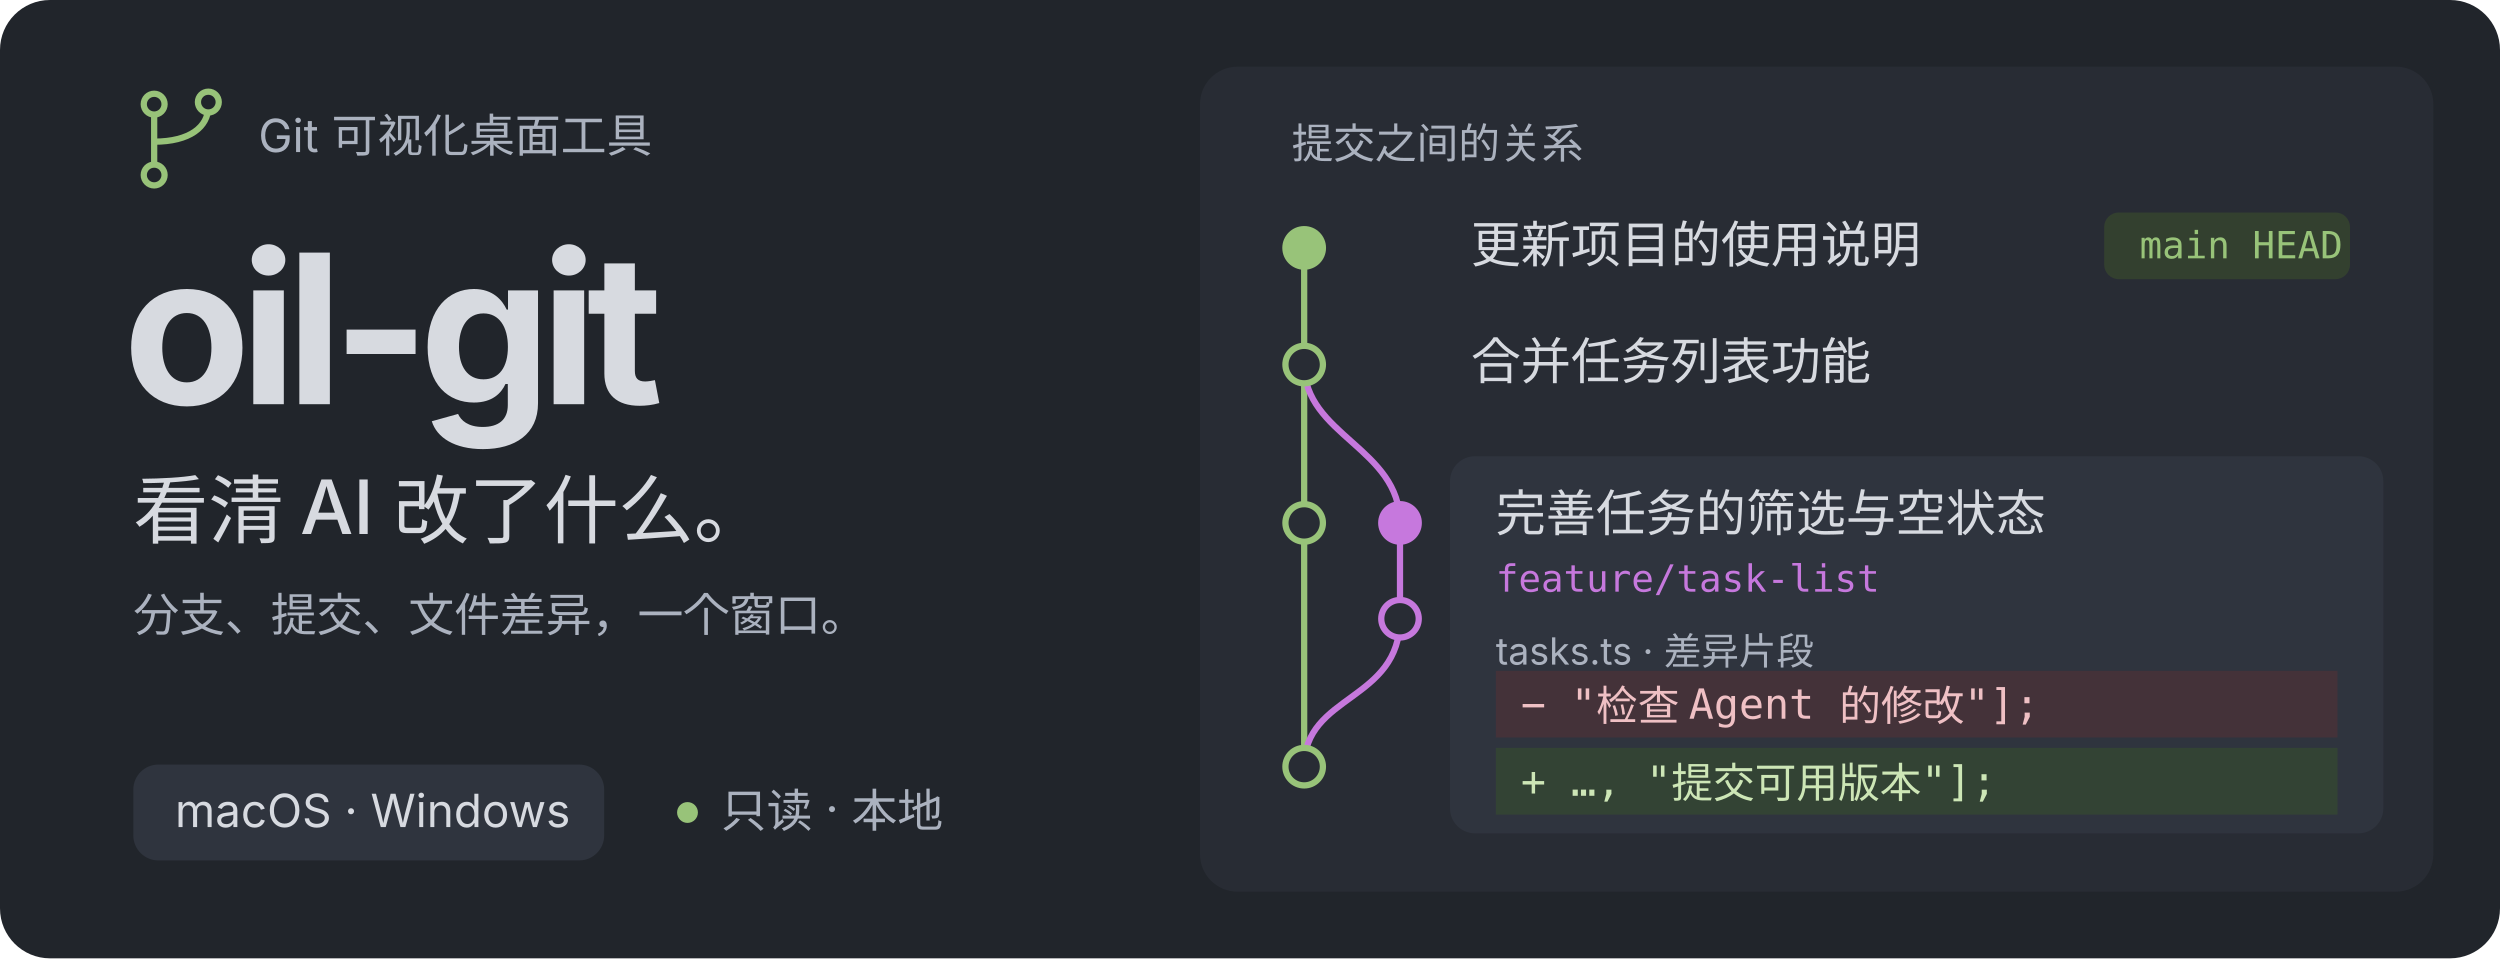
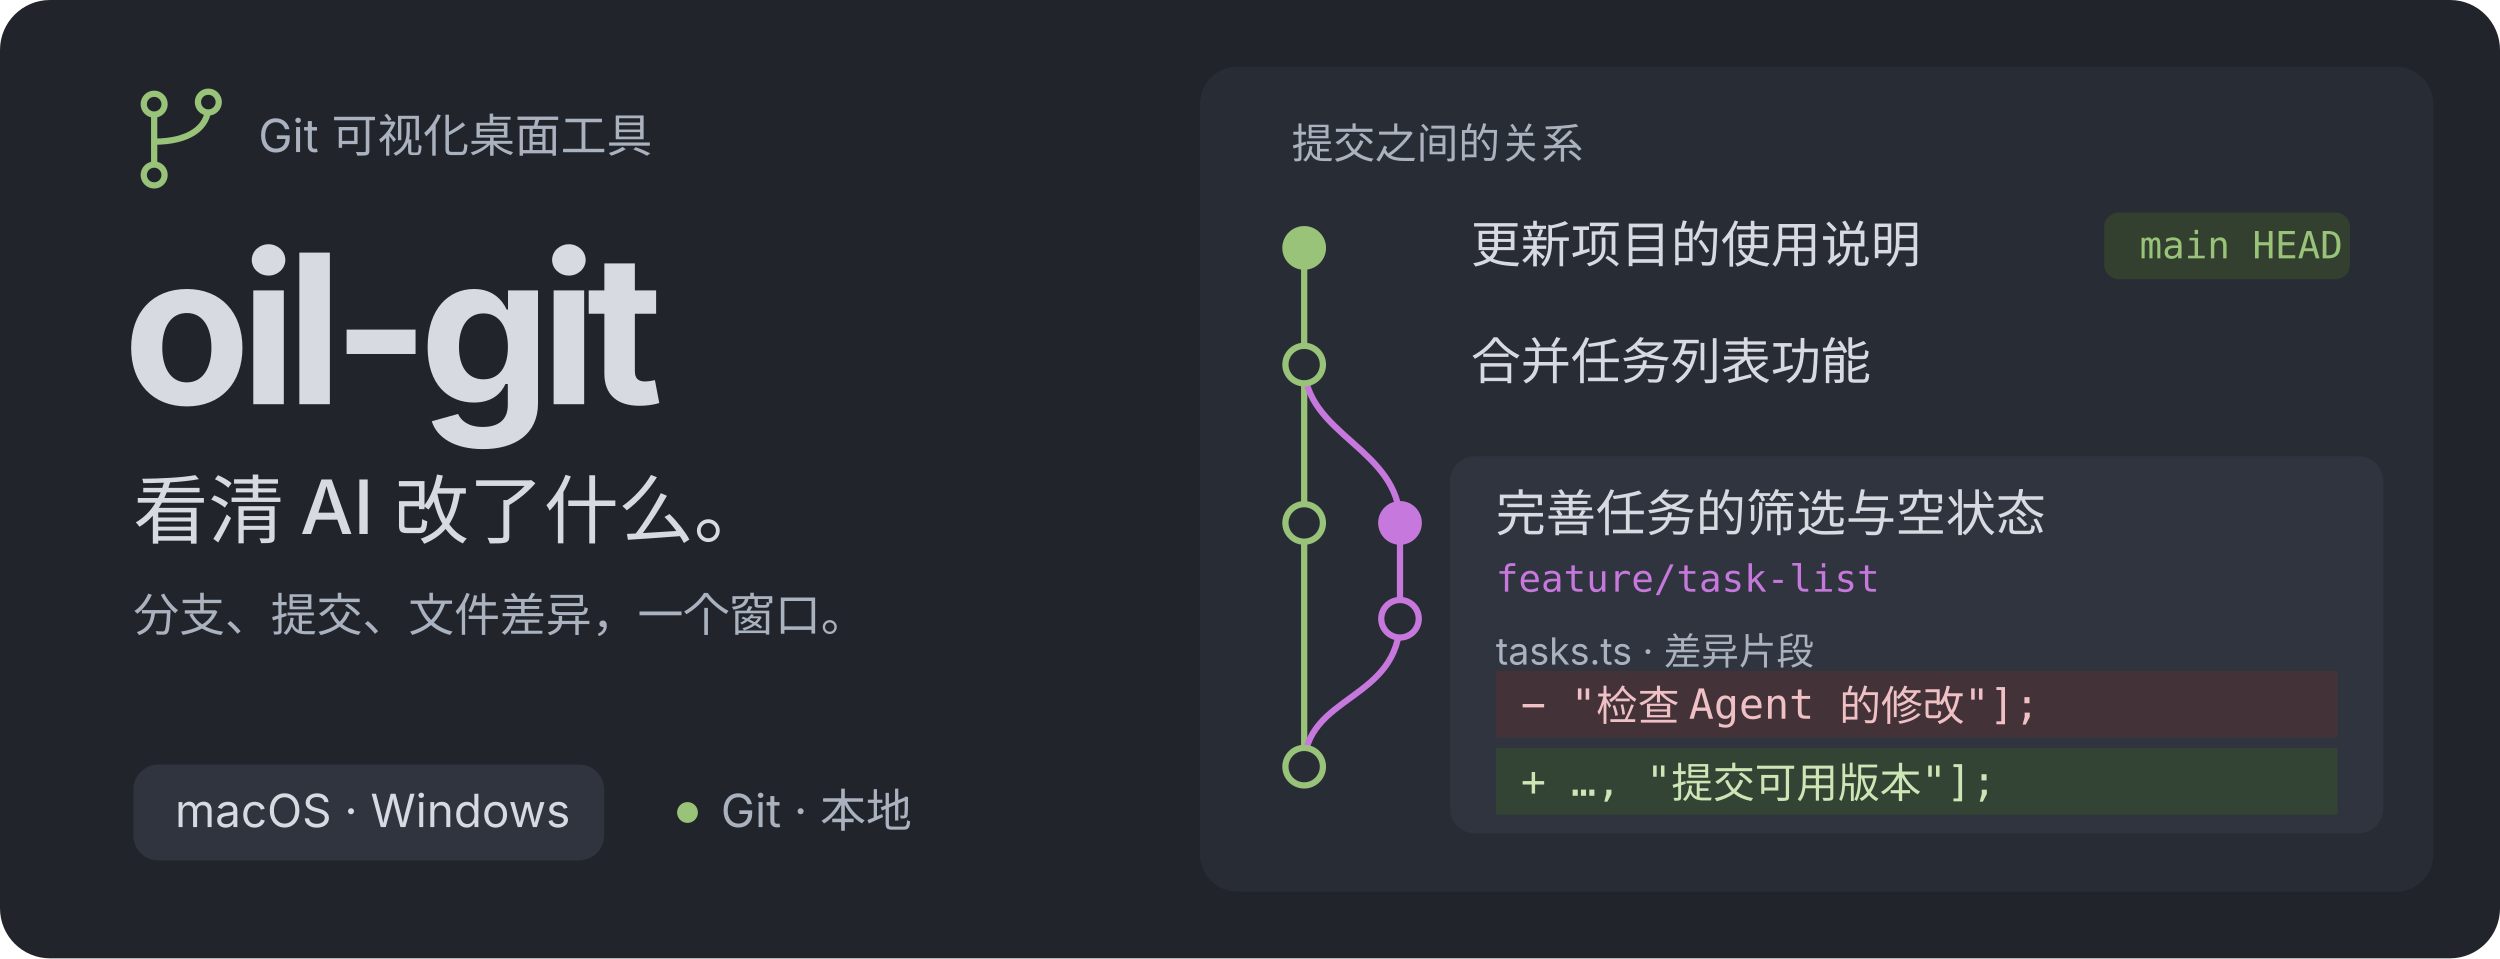
<svg xmlns="http://www.w3.org/2000/svg" width="1200" height="460" viewBox="0 0 1200 460" role="img" aria-labelledby="title desc">
  <rect width="1200" height="460" rx="24" fill="#21252b" />
  <g id="identity" font-family="-apple-system, BlinkMacSystemFont, 'Segoe UI', 'PingFang SC', 'Microsoft YaHei', sans-serif">
    <g transform="translate(64 44)" fill="none" stroke="#98c379" stroke-width="3" stroke-linecap="round">
      <path d="M10 9v29m0-14c17 0 26-7 26-17" />
      <circle cx="10" cy="6" r="5" fill="#21252b" />
      <circle cx="10" cy="40" r="5" fill="#21252b" />
      <circle cx="36" cy="5" r="5" fill="#21252b" />
    </g>
    <text x="124" y="73" font-size="22" fill="#abb2bf">Git 可视化桌面工具</text>
    <text x="59" y="194" font-size="100" font-weight="700" letter-spacing="-5" fill="#d7dae0">oil-git</text>
    <text x="64" y="258" font-size="36" font-weight="500" fill="#d7dae0">看清 AI 改了什么。</text>
    <text x="64" y="303" font-size="22" fill="#abb2bf">分支、提交、文件差异，一个窗口。</text>
    <g id="platforms" transform="translate(64 367)">
      <rect width="226" height="46" rx="12" fill="#2f343e" />
      <text x="20" y="30" font-size="22" fill="#d7dae0">macOS · Windows</text>
      <circle cx="266" cy="23" r="5" fill="#98c379" />
-       <text x="282" y="30" font-size="22" fill="#abb2bf">只读 · 本地</text>
+       <text x="282" y="30" font-size="22" fill="#abb2bf">Git · 本地</text>
    </g>
  </g>
  <g id="repository" font-family="-apple-system, BlinkMacSystemFont, 'Segoe UI', 'PingFang SC', 'Microsoft YaHei', sans-serif">
    <rect x="576" y="32" width="592" height="396" rx="18" fill="#282c34" />
    <text x="620" y="76" font-size="20" fill="#abb2bf">提交之间的关系</text>
    <g id="commit-edges" fill="none" stroke-width="3" stroke-linecap="round">
      <path d="M626 119v56c0 32 0 48 0 76v117" stroke="#98c379" />
      <path d="M626 175c0 34 46 40 46 76v46c0 40-46 36-46 71" stroke="#c678dd" />
    </g>
    <g id="commit-nodes" stroke-width="3">
      <circle cx="626" cy="119" r="9" fill="#98c379" stroke="#98c379" />
      <circle cx="626" cy="175" r="9" fill="#282c34" stroke="#98c379" />
      <circle cx="626" cy="251" r="9" fill="#282c34" stroke="#98c379" />
      <circle cx="672" cy="251" r="9" fill="#c678dd" stroke="#c678dd" />
      <circle cx="672" cy="297" r="9" fill="#282c34" stroke="#c678dd" />
      <circle cx="626" cy="368" r="9" fill="#282c34" stroke="#98c379" />
    </g>
    <g id="head-label">
      <text x="706" y="126" font-size="24" font-weight="500" fill="#d7dae0">更新项目的使用说明</text>
      <rect x="1010" y="102" width="118" height="32" rx="7" fill="#33402f" />
      <text x="1027" y="124" font-size="18" font-family="ui-monospace, Menlo, monospace" fill="#98c379">main HEAD</text>
    </g>
    <text x="706" y="182" font-size="24" fill="#d7dae0">合并任务列表功能</text>
    <g id="selected-commit">
      <rect x="696" y="219" width="448" height="181" rx="12" fill="#2f343e" />
      <text x="718" y="255" font-size="24" font-weight="500" fill="#d7dae0">完善任务的筛选与空状态</text>
      <text x="718" y="284" font-size="18" font-family="ui-monospace, Menlo, monospace" fill="#c678dd">feature/task-list</text>
      <text x="718" y="319" font-size="18" fill="#abb2bf">tasks.ts · 差异片段</text>
      <path d="M718 338h404" stroke="#443239" stroke-width="32" />
      <text x="730" y="345" font-size="20" font-family="ui-monospace, Menlo, 'PingFang SC', monospace" fill="#efc0c4">− "检查 Agent 的修改"];</text>
      <path d="M718 375h404" stroke="#334334" stroke-width="32" />
      <text x="730" y="382" font-size="20" font-family="ui-monospace, Menlo, 'PingFang SC', monospace" fill="#cde6b6">+ …, "提交可用版本"];</text>
    </g>
  </g>
</svg>
